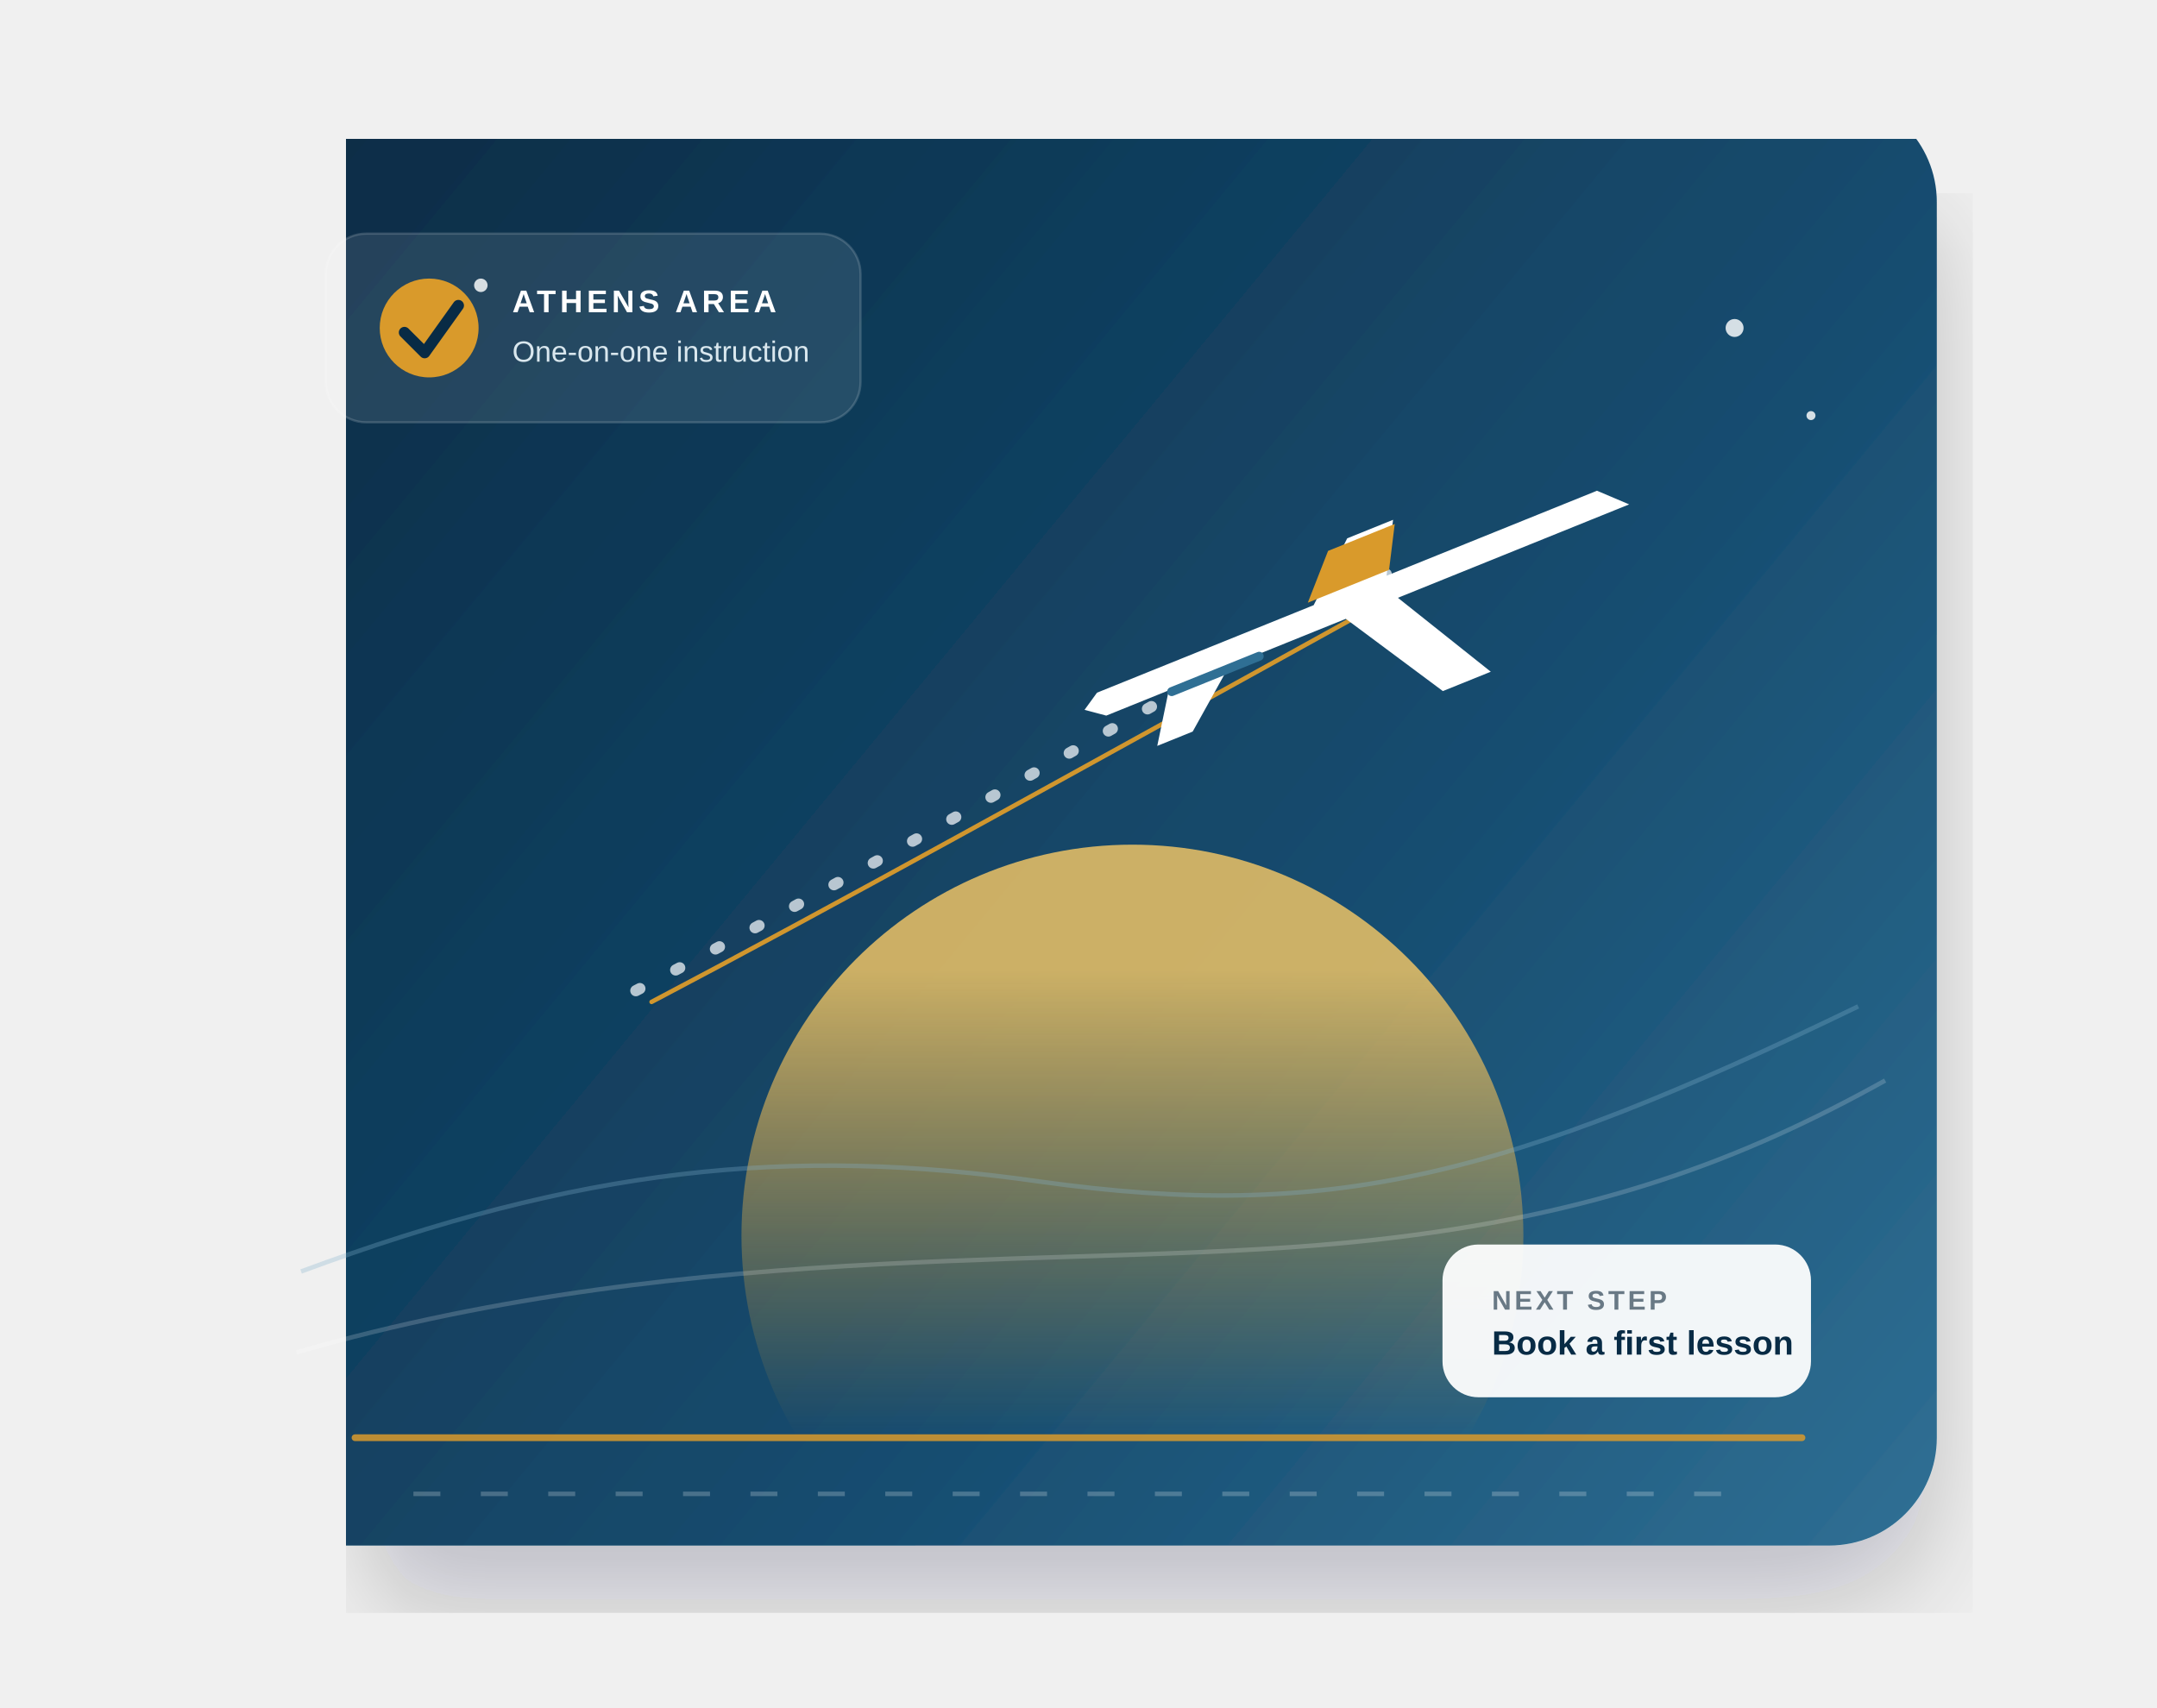
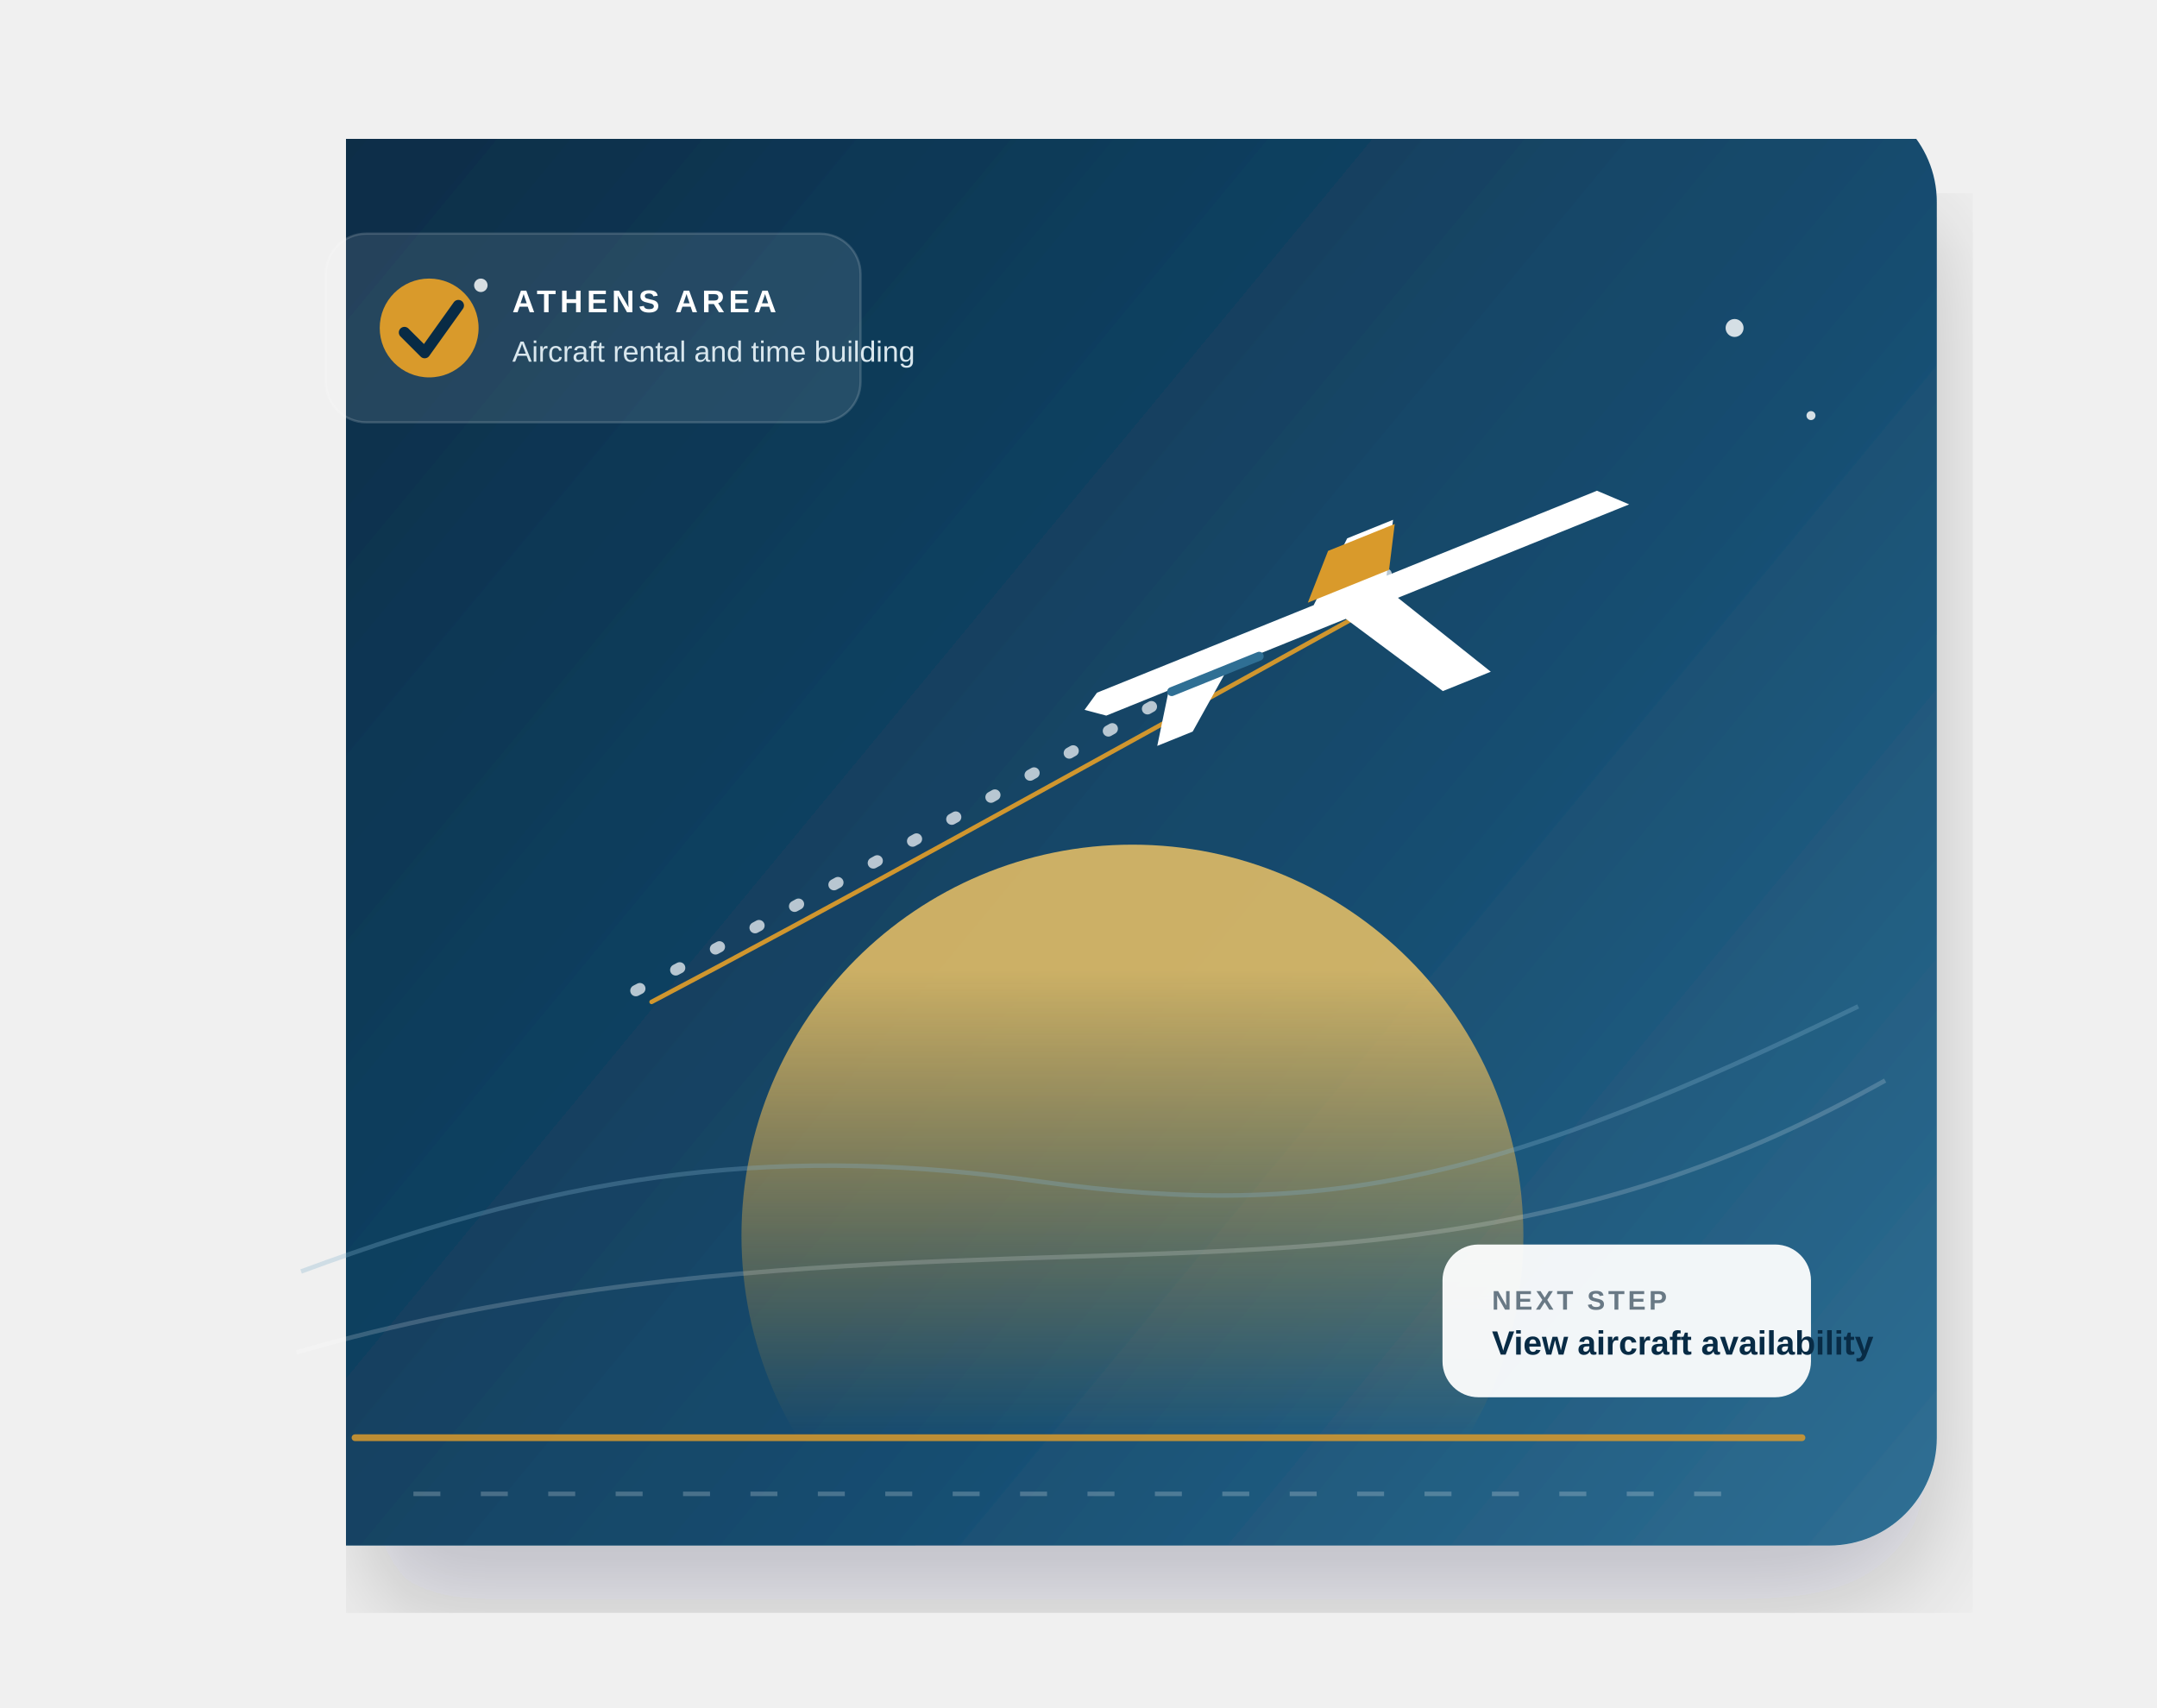
<svg xmlns="http://www.w3.org/2000/svg" width="960" height="760" viewBox="0 0 960 760" fill="none" role="img" aria-labelledby="title desc">
  <defs>
    <linearGradient id="sky" x1="110" y1="72" x2="854" y2="688" gradientUnits="userSpaceOnUse">
      <stop stop-color="#082B45" />
      <stop offset="0.62" stop-color="#174D70" />
      <stop offset="1" stop-color="#2F6F94" />
    </linearGradient>
    <linearGradient id="sun" x1="498" y1="432" x2="498" y2="640" gradientUnits="userSpaceOnUse">
      <stop stop-color="#F4C765" />
      <stop offset="1" stop-color="#D99A2B" stop-opacity="0" />
    </linearGradient>
    <filter id="shadow" x="154" y="62" width="724" height="656" filterUnits="userSpaceOnUse" color-interpolation-filters="sRGB">
      <feDropShadow dx="0" dy="24" stdDeviation="28" flood-color="#001523" flood-opacity="0.22" />
    </filter>
  </defs>
  <g filter="url(#shadow)">
    <rect x="98" y="42" width="764" height="646" rx="48" fill="url(#sky)" />
  </g>
  <circle cx="504" cy="550" r="174" fill="url(#sun)" opacity="0.82" />
  <path d="M134 566C258 520 351 510 463 526C592 544 670 524 827 448" stroke="#82B2CC" stroke-opacity="0.3" stroke-width="2" />
  <path d="M132 602C312 550 484 566 611 552C711 541 776 516 839 481" stroke="#FFFFFF" stroke-opacity="0.18" stroke-width="2" />
  <path d="M158 640H802" stroke="#D99A2B" stroke-width="3" stroke-linecap="round" opacity="0.85" />
  <path d="M184 665H776" stroke="#FFFFFF" stroke-opacity="0.22" stroke-width="2" stroke-dasharray="12 18" />
  <path d="M283 441C376 393 472 337 618 255" stroke="#F7FAFC" stroke-width="5" stroke-linecap="round" stroke-dasharray="2 18" opacity="0.72" />
  <path d="M290 446C368 405 469 349 610 271" stroke="#D99A2B" stroke-width="2" stroke-linecap="round" opacity="0.95" />
  <g transform="translate(605 245) rotate(-22)">
    <path d="M-108 15H-28L-3 -7H19L7 15H108L119 26H8L34 72H11L-17 26H-73L-99 47H-116L-102 26H-132L-140 20L-132 15H-108Z" fill="#FFFFFF" />
    <path d="M-13 -5H19L9 13H-30L-13 -5Z" fill="#D99A2B" />
    <path d="M-101 27H-59" stroke="#2F6F94" stroke-width="4" stroke-linecap="round" />
  </g>
  <g opacity="0.82">
    <circle cx="185" cy="156" r="6" fill="#FFFFFF" />
    <circle cx="214" cy="127" r="3" fill="#FFFFFF" />
    <circle cx="772" cy="146" r="4" fill="#FFFFFF" />
    <circle cx="806" cy="185" r="2" fill="#FFFFFF" />
  </g>
  <g transform="translate(145 104)">
    <rect width="238" height="84" rx="18" fill="#FFFFFF" fill-opacity="0.1" stroke="#FFFFFF" stroke-opacity="0.16" />
    <circle cx="46" cy="42" r="22" fill="#D99A2B" />
    <path d="M35 44L44 53L59 32" stroke="#082B45" stroke-width="5" stroke-linecap="round" stroke-linejoin="round" />
    <text x="83" y="35" fill="#FFFFFF" font-family="Arial, sans-serif" font-size="14" font-weight="700" letter-spacing="1.8">ATHENS AREA</text>
-     <text x="83" y="57" fill="#D9E7EE" font-family="Arial, sans-serif" font-size="13">One-on-one instruction</text>
+     <text x="83" y="57" fill="#D9E7EE" font-family="Arial, sans-serif" font-size="13">Aircraft rental and time building</text>
  </g>
  <g transform="translate(642 554)">
    <rect width="164" height="68" rx="16" fill="#FFFFFF" fill-opacity="0.94" />
    <text x="22" y="29" fill="#697985" font-family="Arial, sans-serif" font-size="12" font-weight="700" letter-spacing="1.4">NEXT STEP</text>
-     <text x="22" y="49" fill="#082B45" font-family="Arial, sans-serif" font-size="15" font-weight="700">Book a first lesson</text>
+     <text x="22" y="49" fill="#082B45" font-family="Arial, sans-serif" font-size="15" font-weight="700">View aircraft availability</text>
  </g>
</svg>
